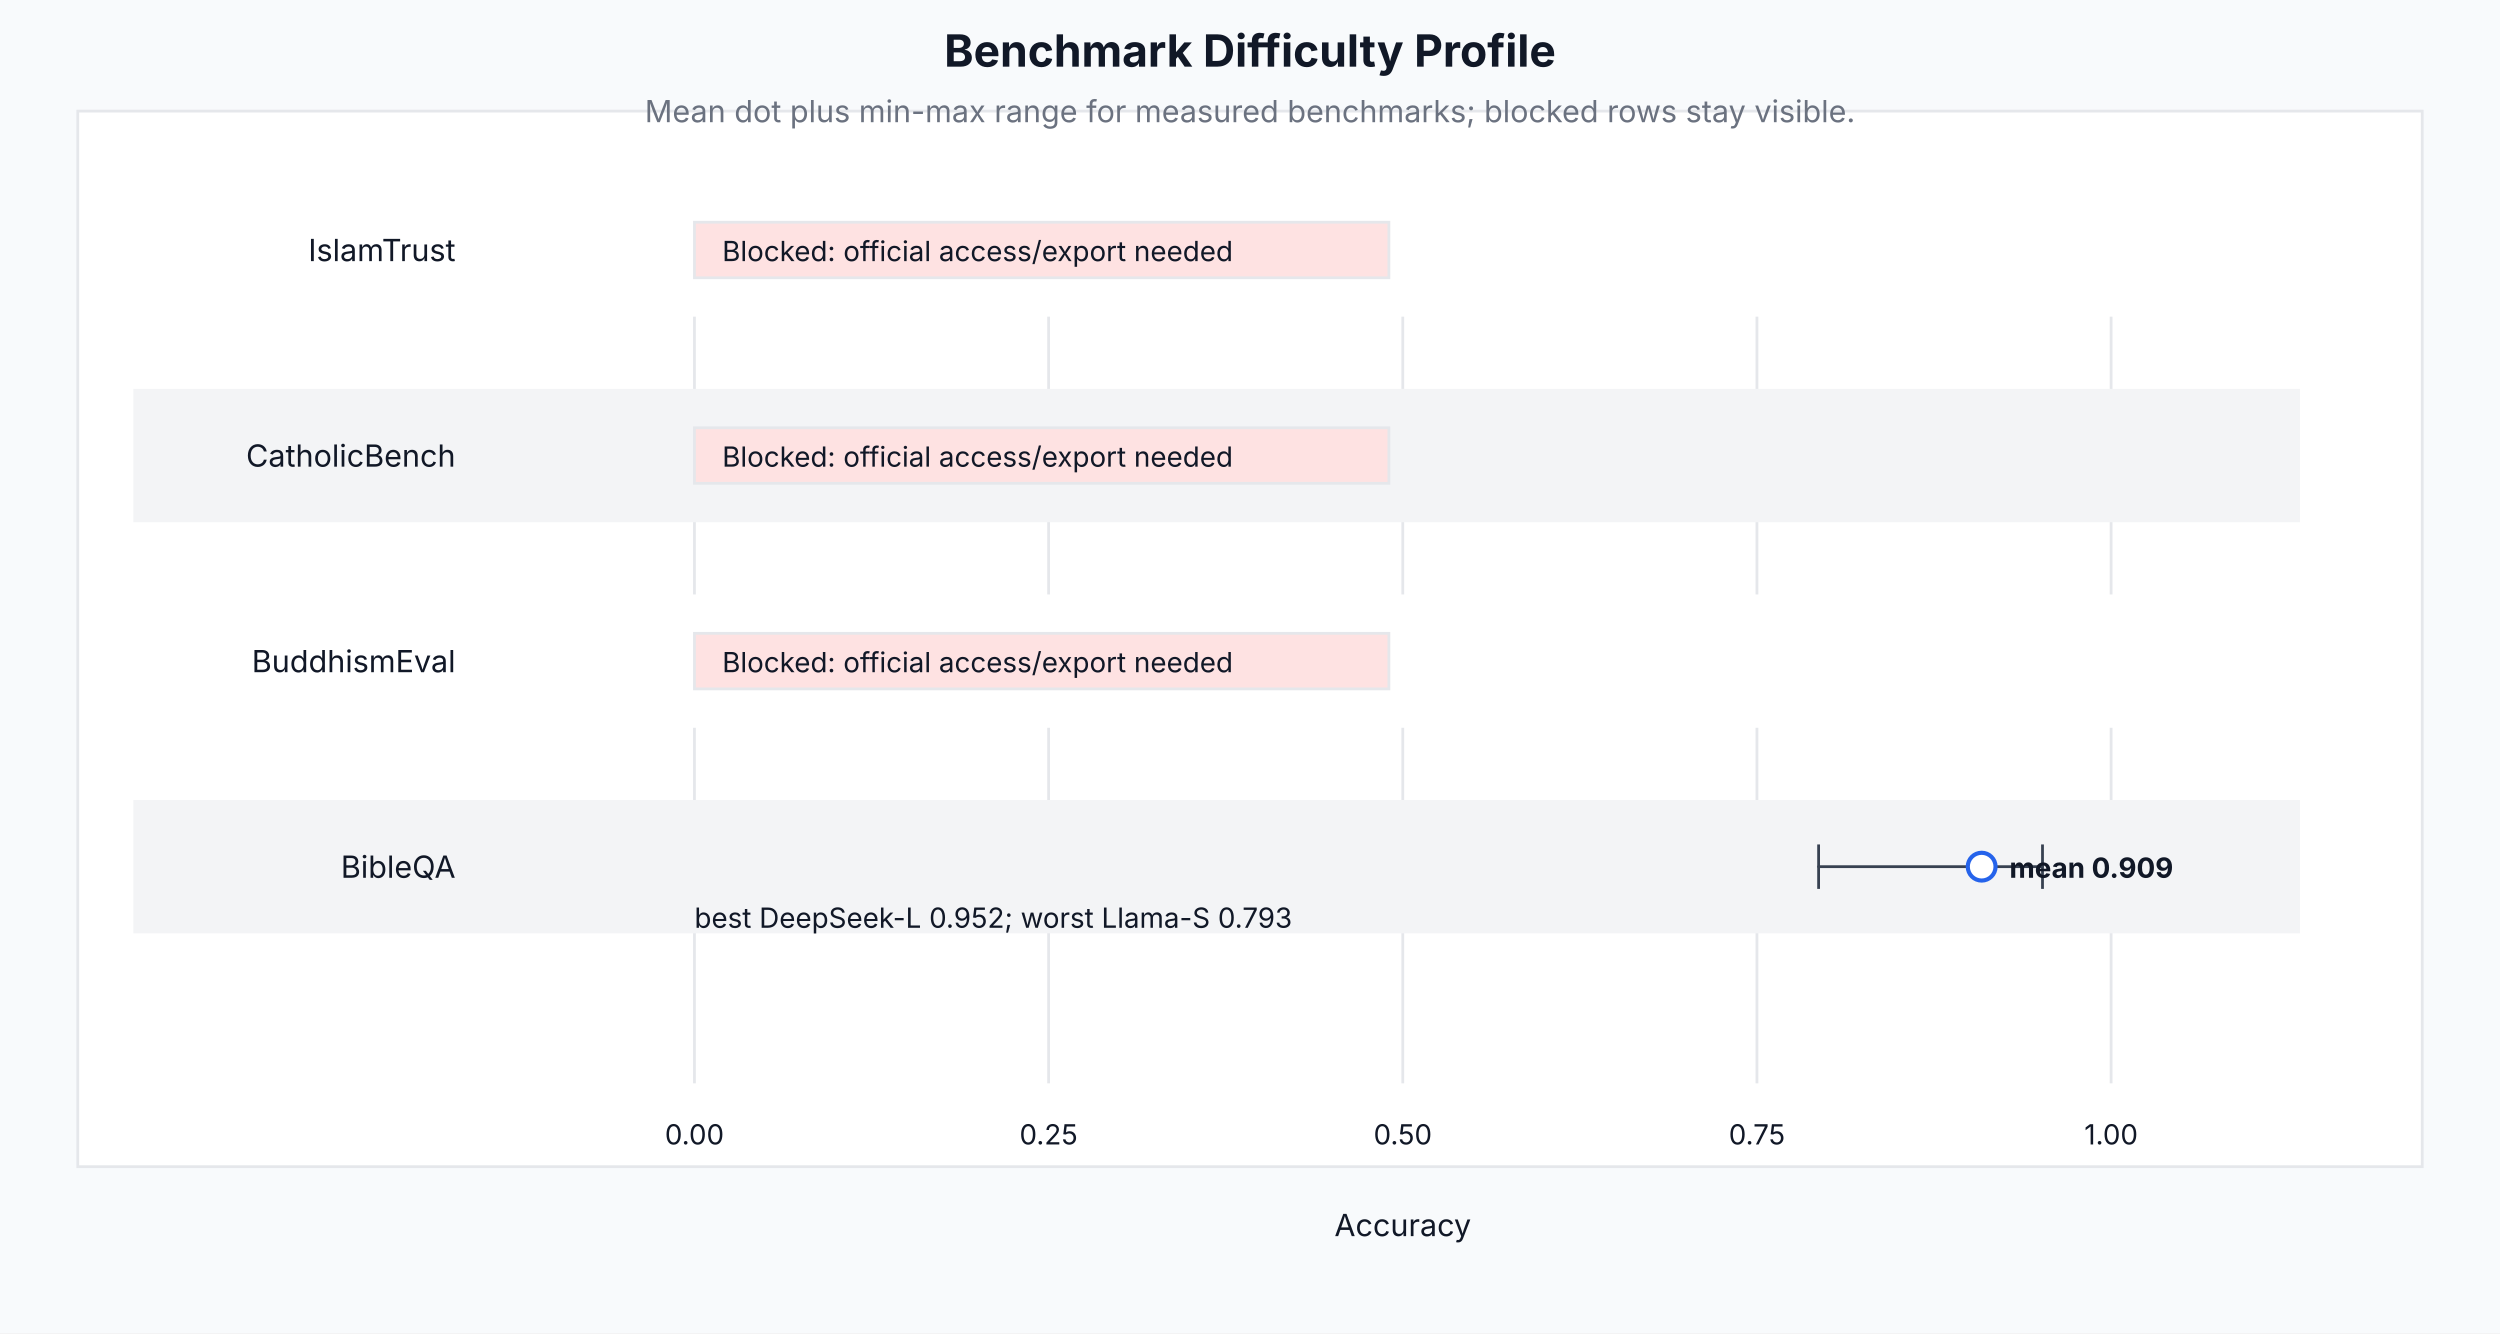
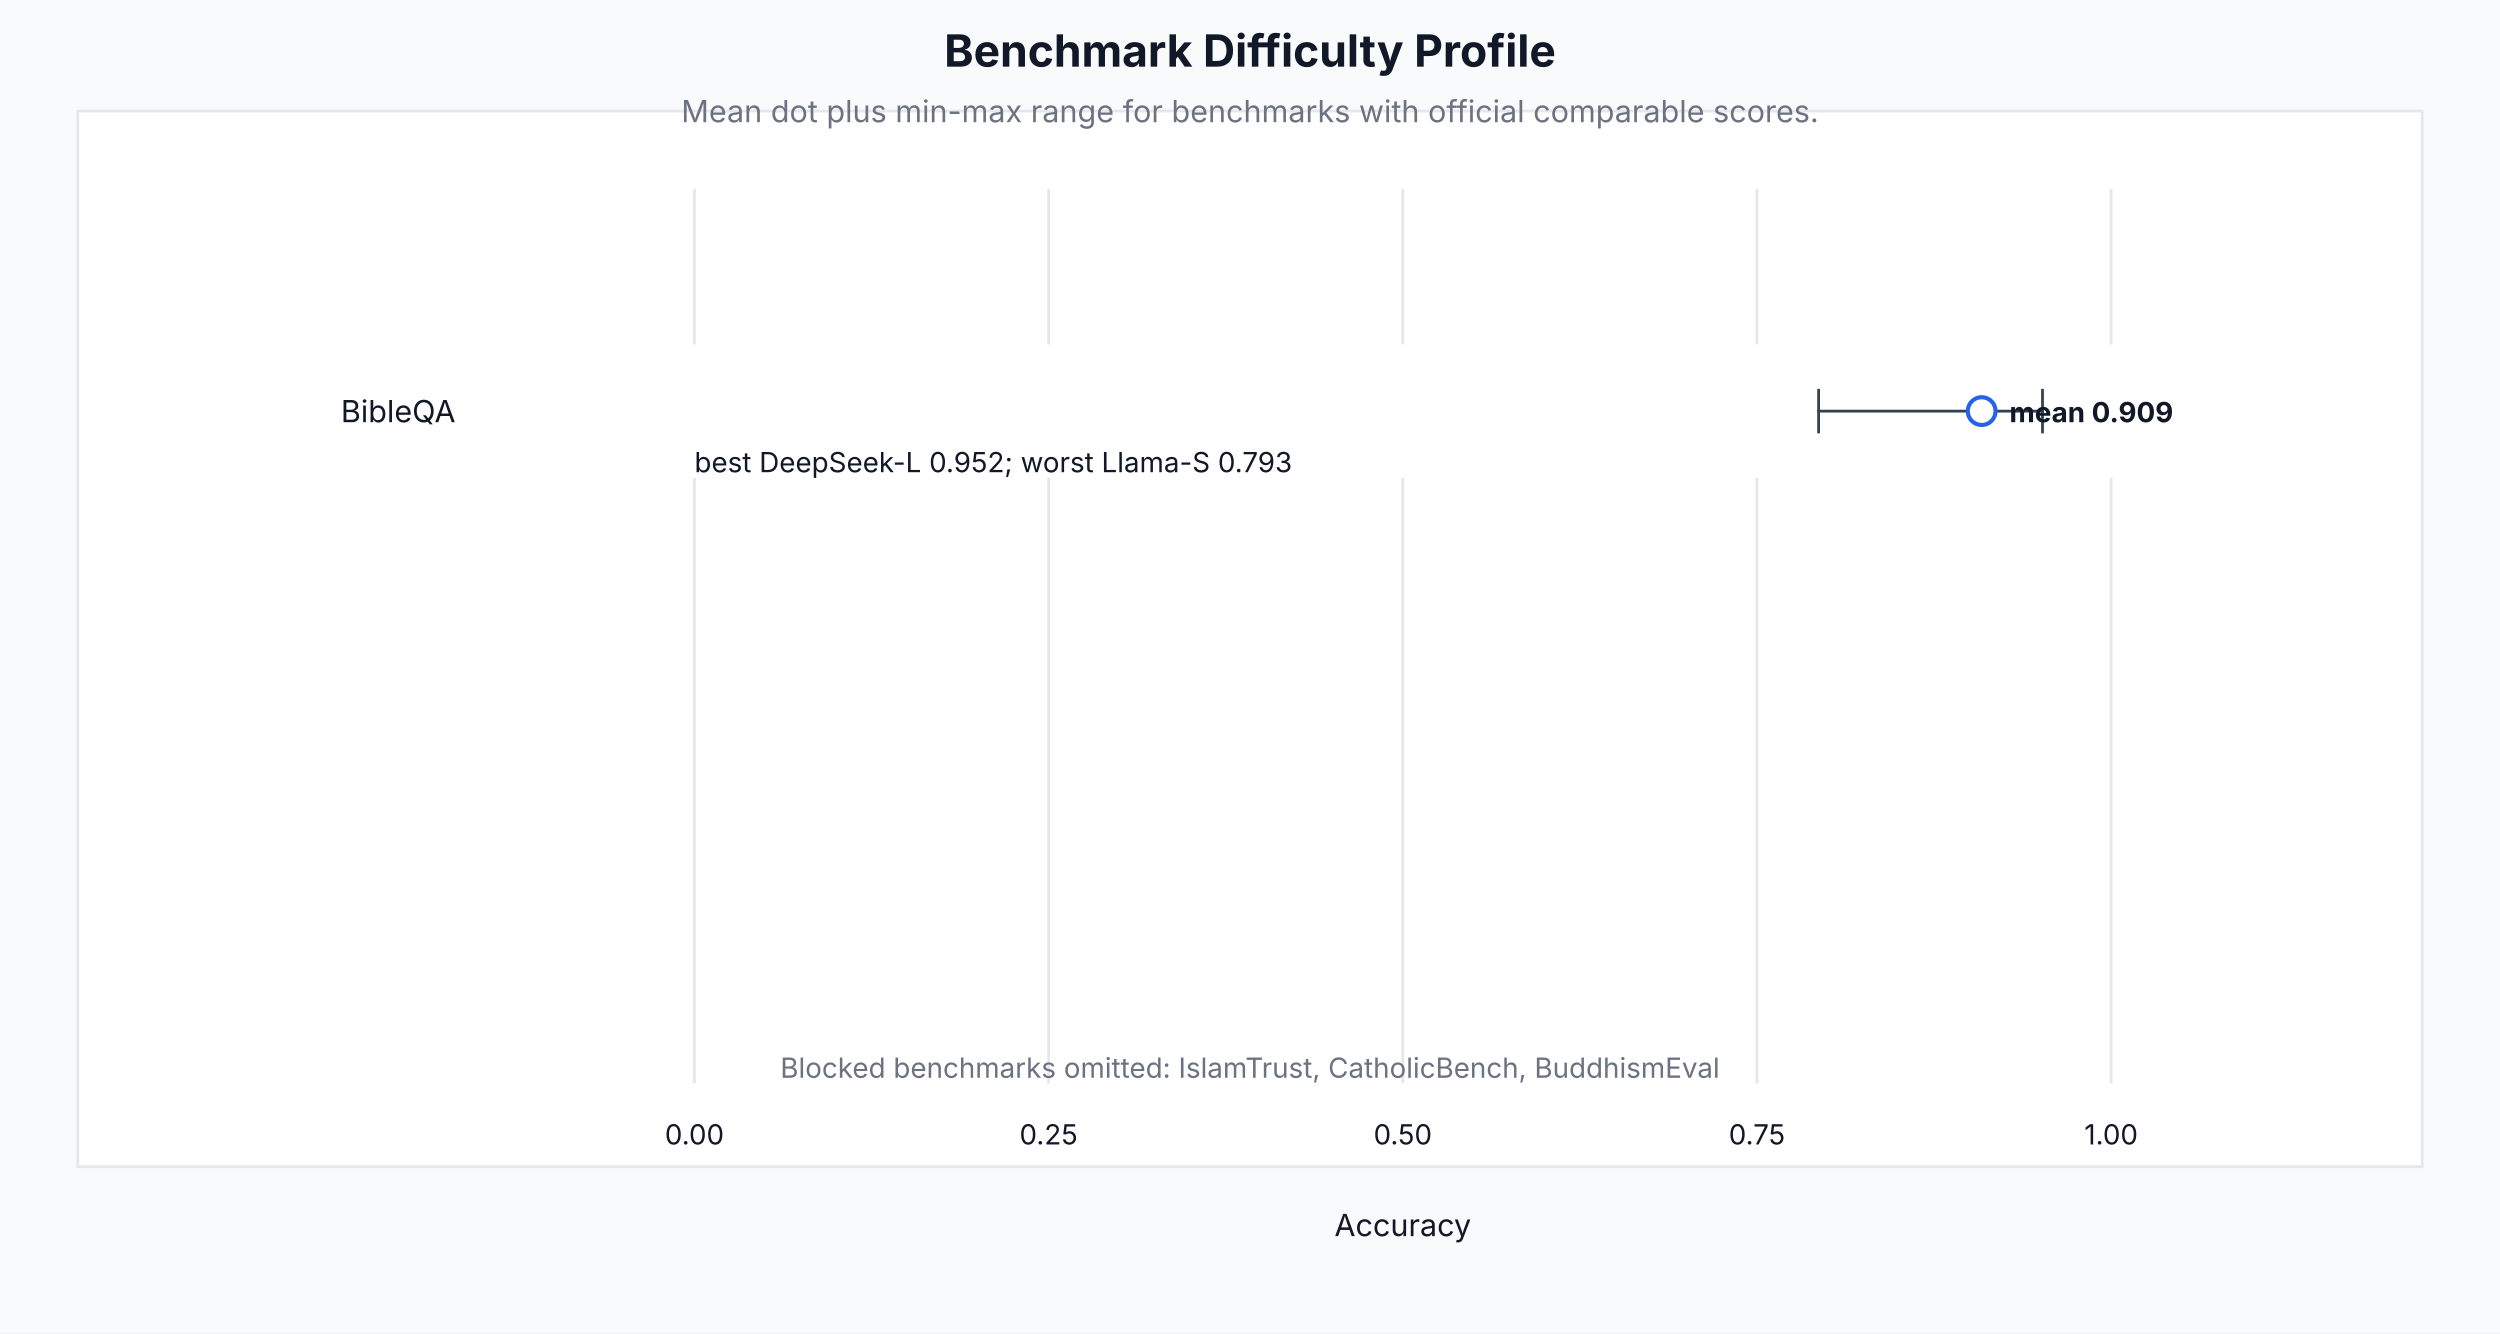
<svg xmlns="http://www.w3.org/2000/svg" viewBox="0 0 900 480" role="img">
  <style>
        text { font-family: system-ui, -apple-system, BlinkMacSystemFont, "Segoe UI", sans-serif; fill: #111827; }
        .title { font-size: 16px; font-weight: 750; }
        .subtitle { font-size: 11px; fill: #6B7280; }
        .axis { font-size: 11px; }
        .small { font-size: 10px; }
        .tiny { font-size: 8.5px; }
        .value { font-size: 10px; font-weight: 650; }
        .cell-label { font-size: 10px; font-weight: 750; fill: #ffffff; }
        .muted { font-size: 10px; fill: #6B7280; }
        .grid { stroke: #E5E7EB; stroke-width: 1; }
        .axis-line { stroke: #374151; stroke-width: 1; }
        .outline { stroke: #ffffff; stroke-width: 1; }
        .panel { stroke: #E5E7EB; stroke-width: 1; }
    </style>
  <rect x="0" y="0" width="900" height="480" fill="#F8FAFC" />
  <rect x="28.0" y="40.0" width="844.0" height="380.0" fill="#FFFFFF" class="panel" />
  <text x="450.0" y="24.0" class="title" text-anchor="middle">Benchmark Difficulty Profile</text>
-   <text x="450.0" y="44.0" class="subtitle" text-anchor="middle">Mean dot plus min-max range for measured benchmarks; blocked rows stay visible.</text>
+   <text x="450.0" y="44.0" class="subtitle" text-anchor="middle">Mean dot plus min-max range for benchmarks with official comparable scores.</text>
  <line x1="250.0" y1="68.0" x2="250.0" y2="390.0" class="grid" />
  <text x="250.0" y="412.0" class="small" text-anchor="middle">0.00</text>
  <line x1="377.5" y1="68.0" x2="377.5" y2="390.0" class="grid" />
  <text x="377.5" y="412.0" class="small" text-anchor="middle">0.25</text>
  <line x1="505.0" y1="68.0" x2="505.0" y2="390.0" class="grid" />
  <text x="505.0" y="412.0" class="small" text-anchor="middle">0.50</text>
  <line x1="632.5" y1="68.0" x2="632.5" y2="390.0" class="grid" />
  <text x="632.5" y="412.0" class="small" text-anchor="middle">0.75</text>
  <line x1="760.0" y1="68.0" x2="760.0" y2="390.0" class="grid" />
  <text x="760.0" y="412.0" class="small" text-anchor="middle">1.00</text>
  <text x="505.0" y="445.0" class="axis" text-anchor="middle">Accuracy</text>
-   <rect x="48.0" y="66.0" width="780.0" height="48.0" fill="#FFFFFF" />
-   <text x="164.0" y="94.0" class="axis" text-anchor="end">IslamTrust</text>
-   <rect x="250.0" y="80.0" width="250.0" height="20.0" fill="#FEE2E2" class="panel" />
-   <text x="260.0" y="94.0" class="small" text-anchor="start">Blocked: official access/export needed</text>
-   <rect x="48.0" y="140.0" width="780.0" height="48.0" fill="#F3F4F6" />
-   <text x="164.0" y="168.0" class="axis" text-anchor="end">CatholicBench</text>
-   <rect x="250.0" y="154.0" width="250.0" height="20.0" fill="#FEE2E2" class="panel" />
-   <text x="260.0" y="168.0" class="small" text-anchor="start">Blocked: official access/export needed</text>
-   <rect x="48.0" y="214.0" width="780.0" height="48.0" fill="#FFFFFF" />
-   <text x="164.0" y="242.0" class="axis" text-anchor="end">BuddhismEval</text>
-   <rect x="250.0" y="228.0" width="250.0" height="20.0" fill="#FEE2E2" class="panel" />
-   <text x="260.0" y="242.0" class="small" text-anchor="start">Blocked: official access/export needed</text>
-   <rect x="48.0" y="288.0" width="780.0" height="48.0" fill="#F3F4F6" />
-   <text x="164.0" y="316.0" class="axis" text-anchor="end">BibleQA</text>
-   <line x1="654.7" y1="312.0" x2="735.3" y2="312.0" class="axis-line" stroke="#2563EB" stroke-width="4" stroke-linecap="round" />
-   <line x1="654.7" y1="304.0" x2="654.7" y2="320.0" class="axis-line" />
-   <line x1="735.3" y1="304.0" x2="735.3" y2="320.0" class="axis-line" />
-   <circle cx="713.4" cy="312.0" r="5.0" fill="#FFFFFF" stroke="#2563EB" stroke-width="1.5" />
-   <text x="723.4" y="316.0" class="value" text-anchor="start">mean 0.909</text>
-   <text x="250.0" y="334.0" class="small" text-anchor="start">best DeepSeek-L 0.952; worst Llama-S 0.793</text>
+   <rect x="48.0" y="124.0" width="780.0" height="48.0" fill="#FFFFFF" />
+   <text x="164.0" y="152.0" class="axis" text-anchor="end">BibleQA</text>
+   <line x1="654.7" y1="148.0" x2="735.3" y2="148.0" class="axis-line" stroke="#2563EB" stroke-width="4" stroke-linecap="round" />
+   <line x1="654.7" y1="140.0" x2="654.7" y2="156.0" class="axis-line" />
+   <line x1="735.3" y1="140.0" x2="735.3" y2="156.0" class="axis-line" />
+   <circle cx="713.4" cy="148.0" r="5.0" fill="#FFFFFF" stroke="#2563EB" stroke-width="1.5" />
+   <text x="723.4" y="152.0" class="value" text-anchor="start">mean 0.909</text>
+   <text x="250.0" y="170.0" class="small" text-anchor="start">best DeepSeek-L 0.952; worst Llama-S 0.793</text>
+   <text x="450.0" y="388.0" class="muted" text-anchor="middle">Blocked benchmarks omitted: IslamTrust, CatholicBench, BuddhismEval</text>
</svg>
